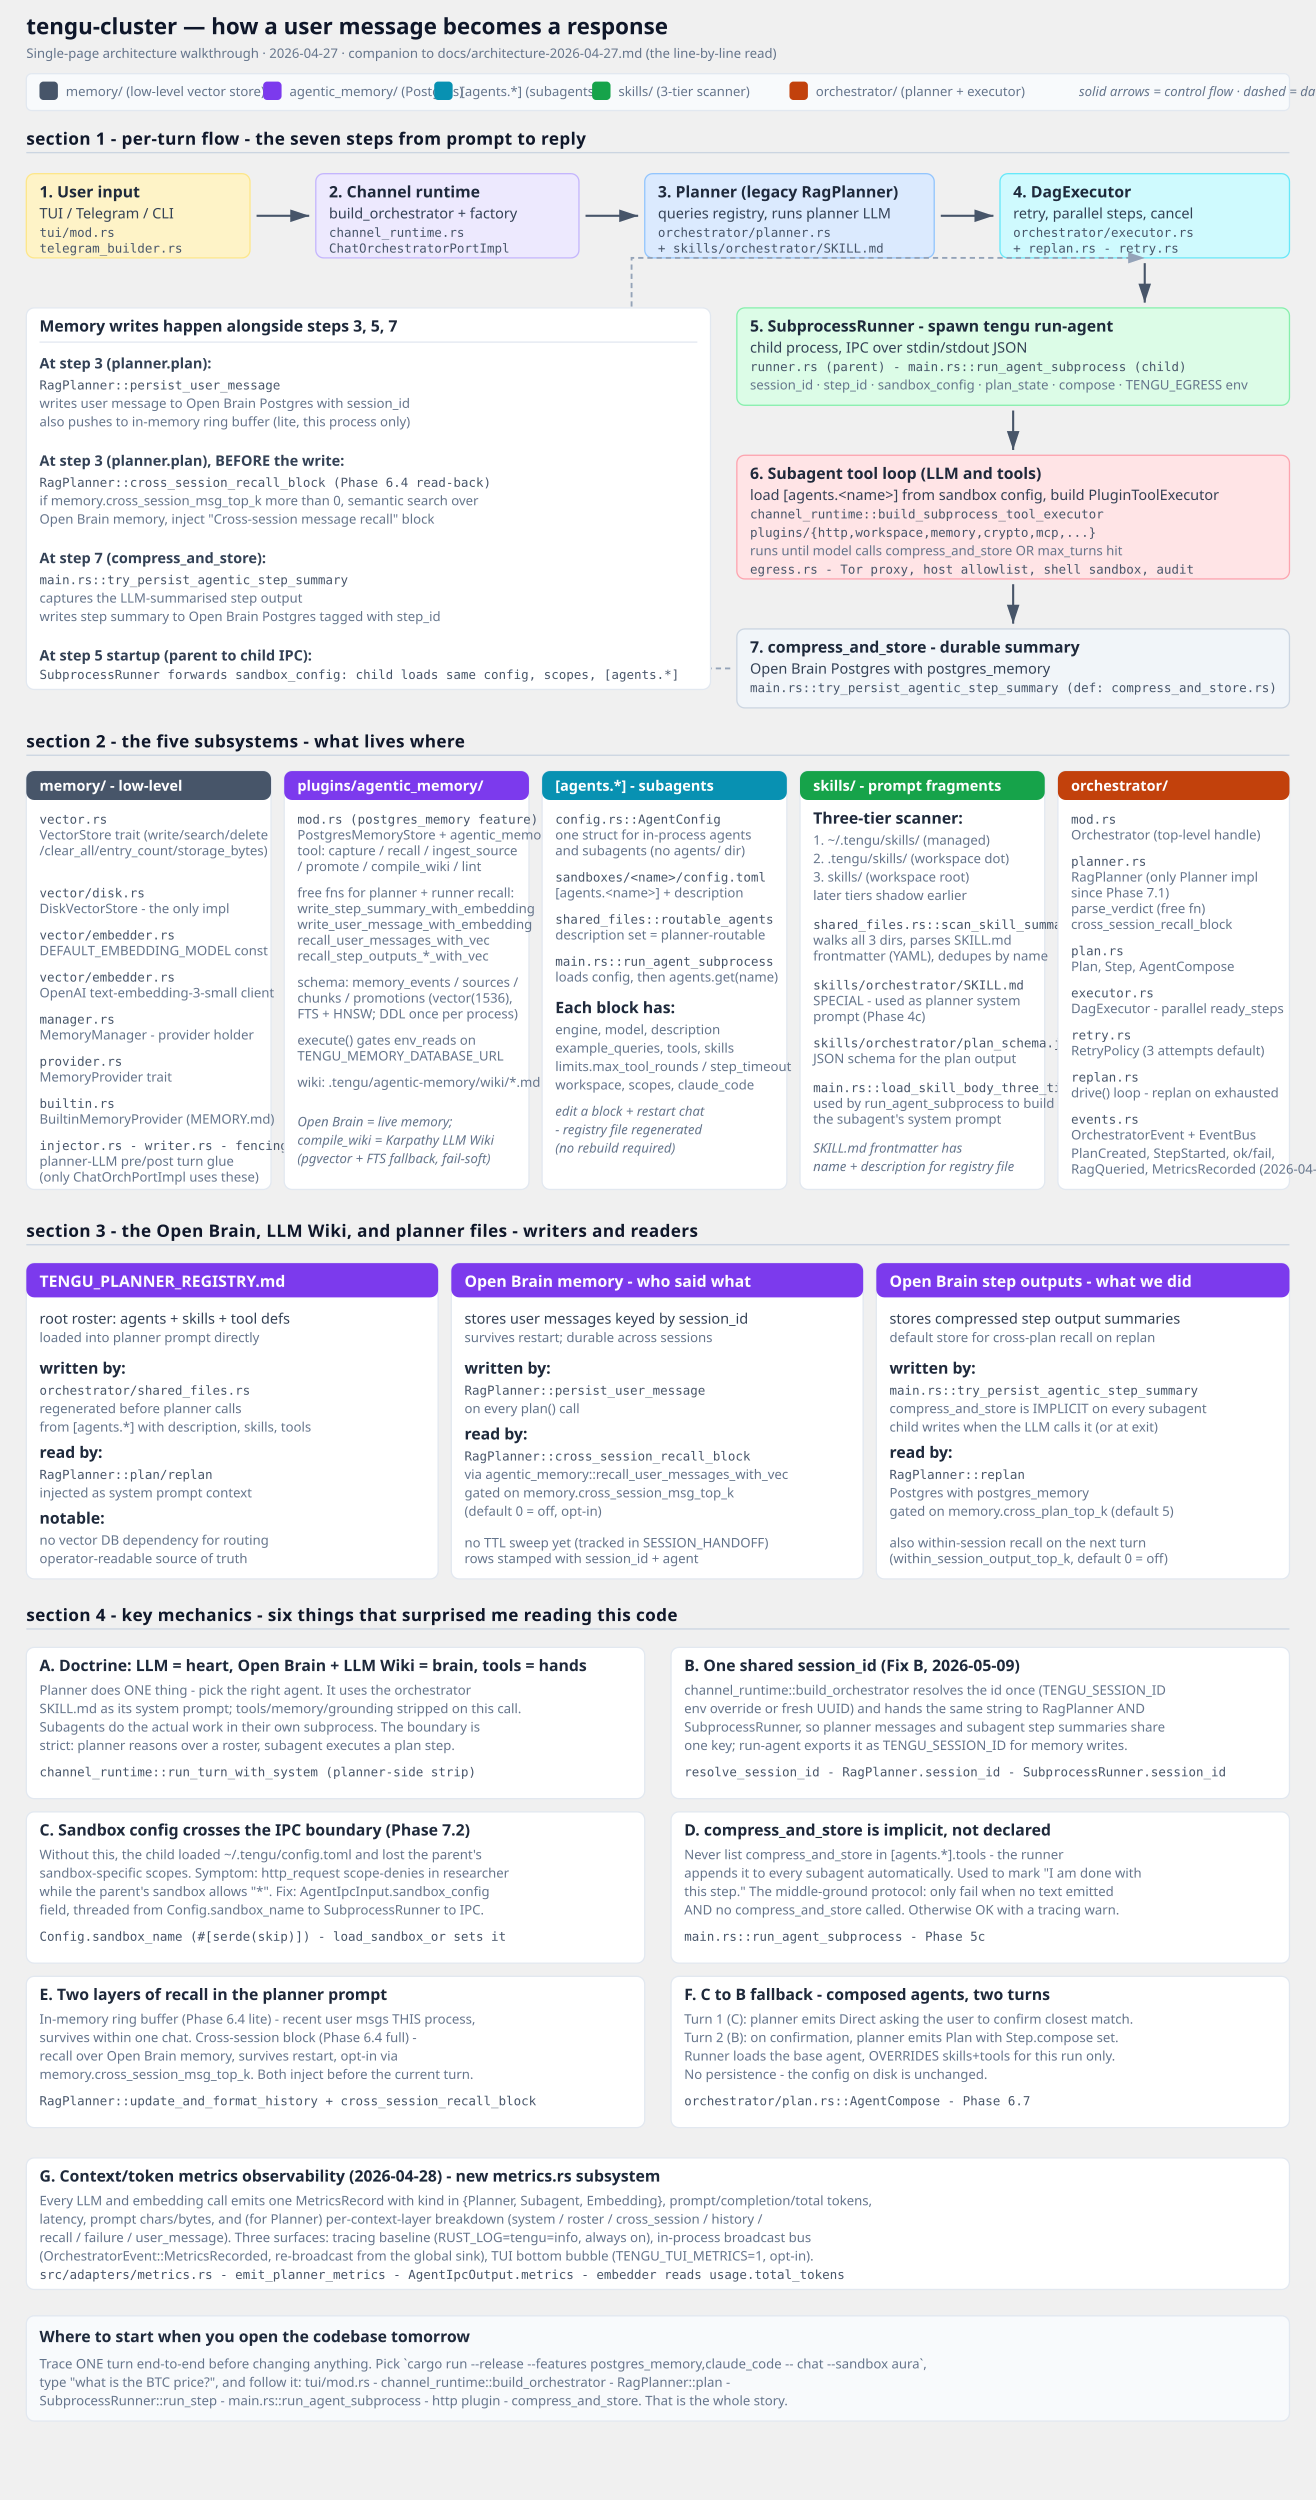
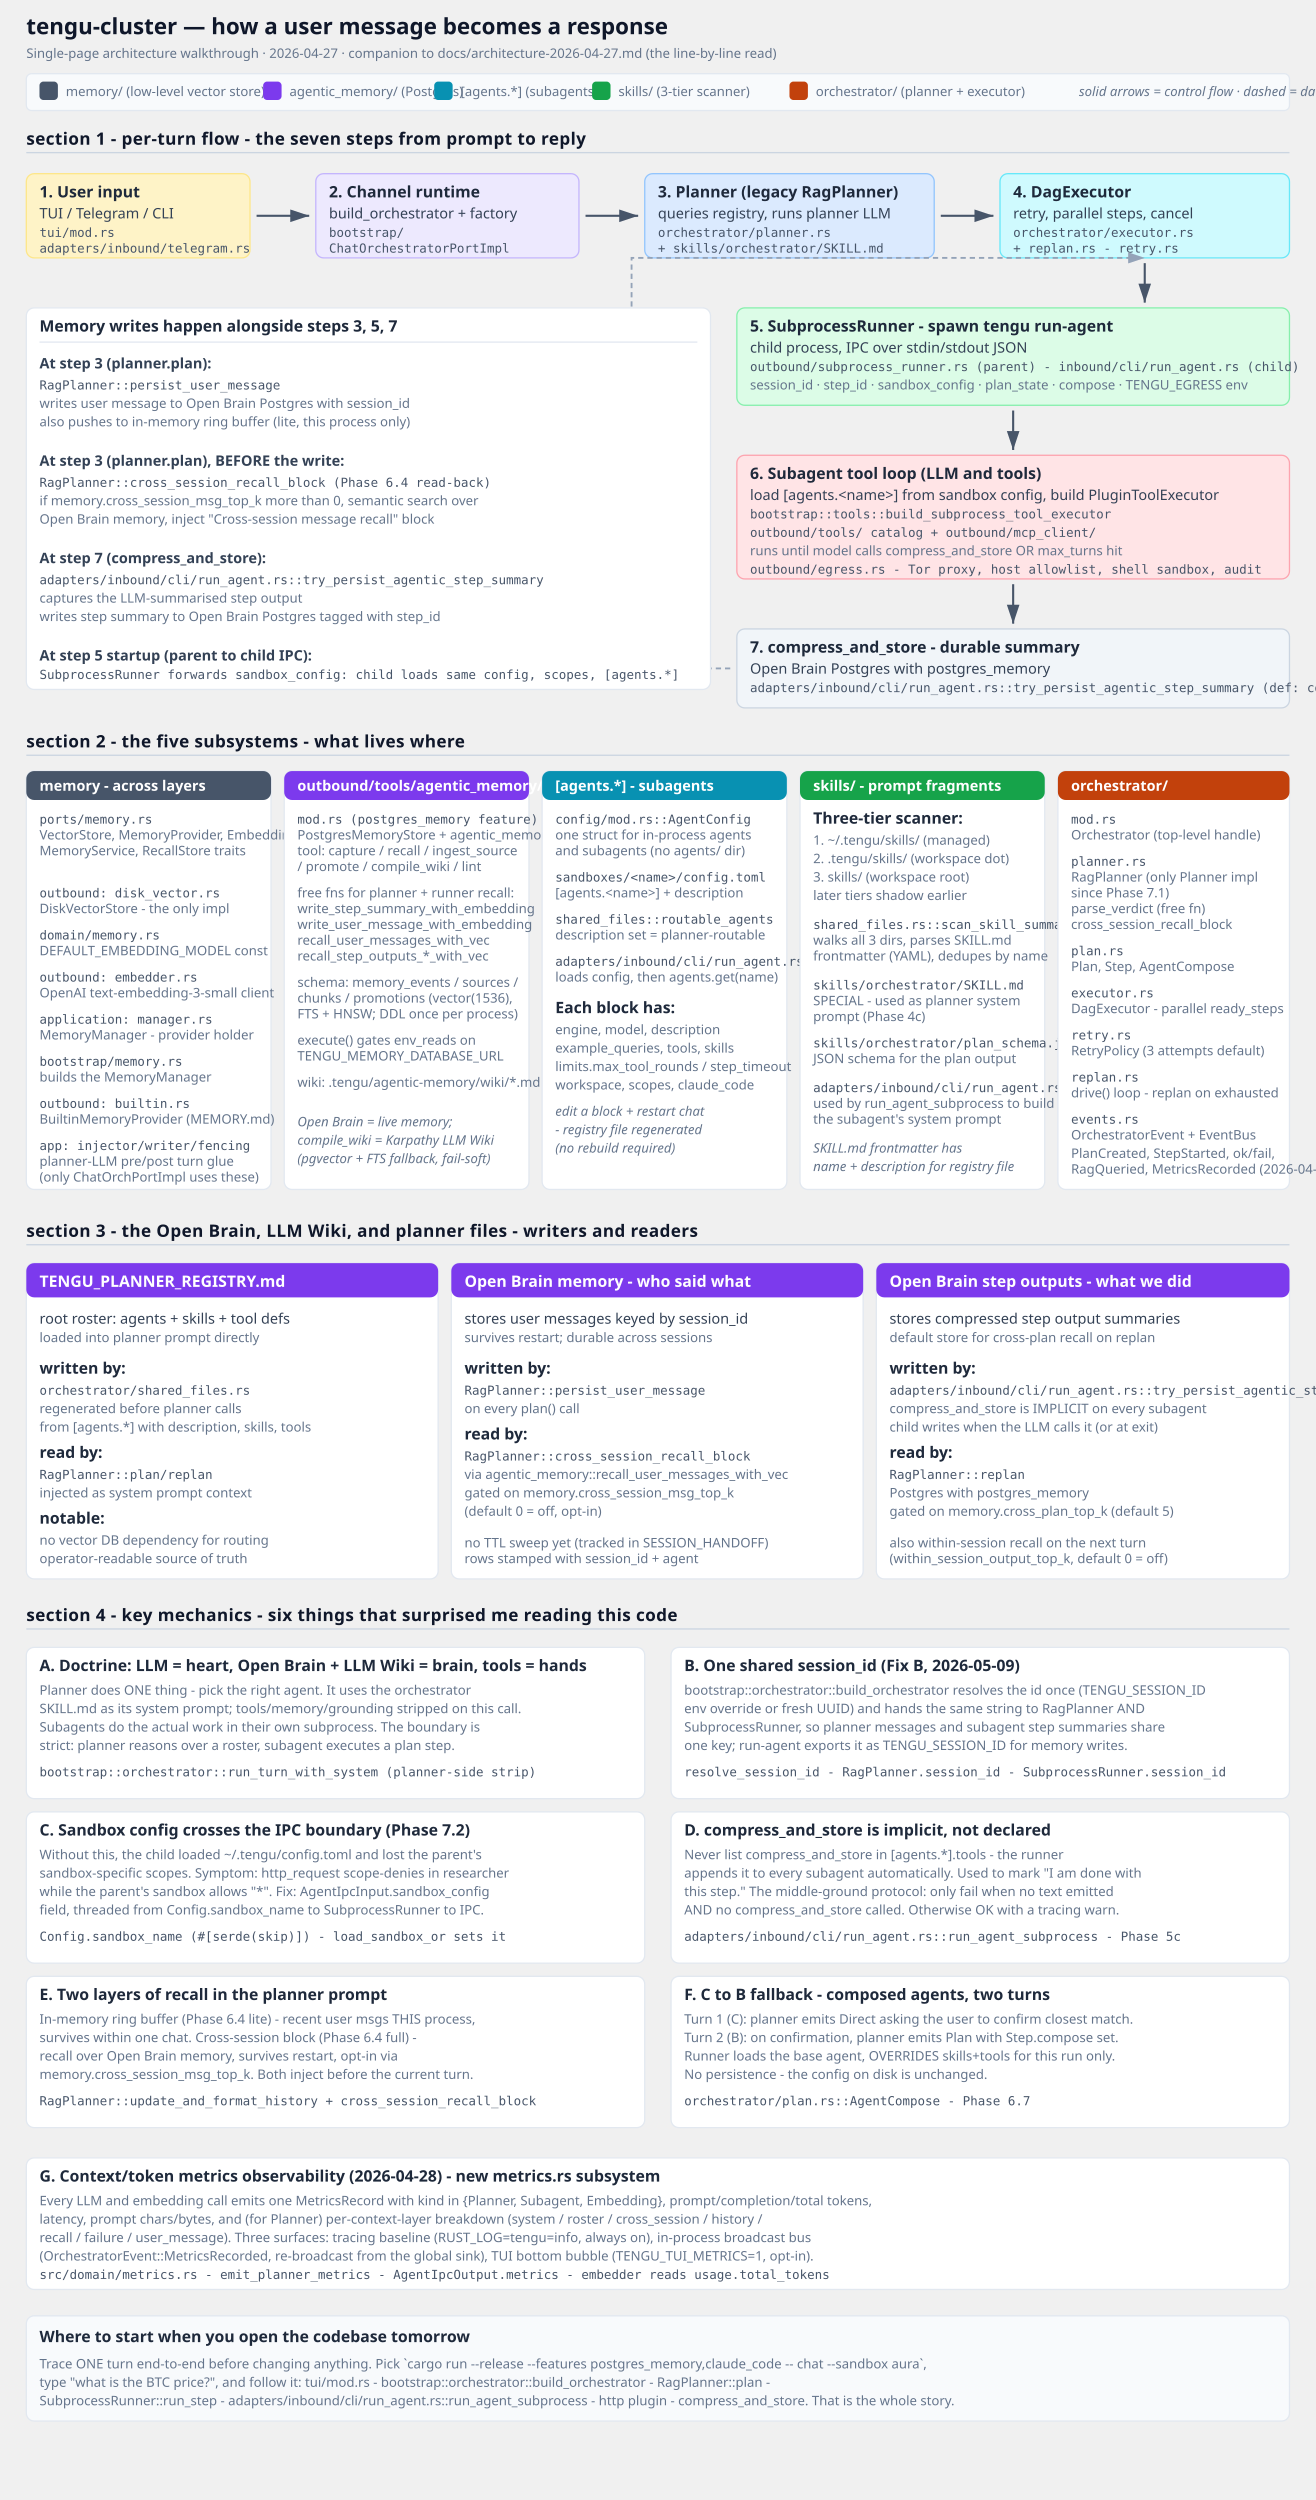
<svg xmlns="http://www.w3.org/2000/svg" viewBox="0 0 1000 1900" role="img" aria-labelledby="title desc" font-family="ui-sans-serif, system-ui, sans-serif">
  <style>
    .h1 { font-size: 17px; font-weight: 800; fill: #0f172a; }
    .h2 { font-size: 13px; font-weight: 700; fill: #0f172a; letter-spacing: .3px; text-transform: uppercase; }
    .h3 { font-size: 12px; font-weight: 700; fill: #1e293b; }
    .body { font-size: 11px; fill: #334155; }
    .small { font-size: 10px; fill: #64748b; }
    .mono { font-family: ui-monospace, SFMono-Regular, monospace; font-size: 10px; fill: #1e293b; }
    .file { font-family: ui-monospace, SFMono-Regular, monospace; font-size: 9.5px; fill: #475569; }
    .lane-user { fill: #fef3c7; stroke: #fde68a; }
    .lane-orch { fill: #ede9fe; stroke: #c4b5fd; }
    .lane-plan { fill: #dbeafe; stroke: #93c5fd; }
    .lane-exec { fill: #cffafe; stroke: #67e8f9; }
    .lane-sub  { fill: #dcfce7; stroke: #86efac; }
    .lane-tool { fill: #ffe4e6; stroke: #fda4af; }
    .lane-mem  { fill: #f1f5f9; stroke: #cbd5e1; }
    .pill-mem  { fill: #475569; }
    .pill-rag  { fill: #7c3aed; }
    .pill-agt  { fill: #0891b2; }
    .pill-skl  { fill: #16a34a; }
    .pill-orc  { fill: #c2410c; }
    .panel { fill: #ffffff; stroke: #e2e8f0; }
    .arrow { stroke: #475569; stroke-width: 1.6; fill: none; }
    .arrow-fat { stroke: #1e293b; stroke-width: 2.4; fill: none; }
    .arrow-dash { stroke: #94a3b8; stroke-width: 1.4; stroke-dasharray: 4 3; fill: none; }
  </style>
  <defs>
    <marker id="ah" markerWidth="10" markerHeight="10" refX="9" refY="3" orient="auto" markerUnits="strokeWidth">
      <path d="M0,0 L0,6 L9,3 z" fill="#475569" />
    </marker>
    <marker id="ah-fat" markerWidth="10" markerHeight="10" refX="9" refY="3" orient="auto" markerUnits="strokeWidth">
      <path d="M0,0 L0,6 L9,3 z" fill="#1e293b" />
    </marker>
    <marker id="ah-dash" markerWidth="10" markerHeight="10" refX="9" refY="3" orient="auto" markerUnits="strokeWidth">
      <path d="M0,0 L0,6 L9,3 z" fill="#94a3b8" />
    </marker>
  </defs>
  <text x="20" y="26" class="h1">tengu-cluster — how a user message becomes a response</text>
  <text x="20" y="44" class="small">Single-page architecture walkthrough · 2026-04-27 · companion to docs/architecture-2026-04-27.md (the line-by-line read)</text>
  <g transform="translate(20, 56)">
    <rect width="960" height="28" rx="4" fill="#f8fafc" stroke="#e2e8f0" />
    <rect x="10" y="6" width="14" height="14" rx="3" class="pill-mem" />
    <text x="30" y="17" class="small">memory/  (low-level vector store)</text>
    <rect x="180" y="6" width="14" height="14" rx="3" class="pill-rag" />
    <text x="200" y="17" class="small">agentic_memory/ (Postgres)</text>
    <rect x="310" y="6" width="14" height="14" rx="3" class="pill-agt" />
    <text x="330" y="17" class="small">[agents.*]  (subagents)</text>
    <rect x="430" y="6" width="14" height="14" rx="3" class="pill-skl" />
    <text x="450" y="17" class="small">skills/  (3-tier scanner)</text>
    <rect x="580" y="6" width="14" height="14" rx="3" class="pill-orc" />
    <text x="600" y="17" class="small">orchestrator/  (planner + executor)</text>
    <text x="800" y="17" class="small" font-style="italic">solid arrows = control flow · dashed = data flow</text>
  </g>
  <text x="20" y="110" class="h2">section 1 - per-turn flow - the seven steps from prompt to reply</text>
  <line x1="20" y1="116" x2="980" y2="116" stroke="#cbd5e1" />
  <g transform="translate(20, 132)">
    <rect width="170" height="64" rx="6" class="lane-user" />
    <text x="10" y="18" class="h3">1. User input</text>
    <text x="10" y="34" class="body">TUI / Telegram / CLI</text>
    <text x="10" y="48" class="file">tui/mod.rs</text>
-     <text x="10" y="60" class="file">telegram_builder.rs</text>
+     <text x="10" y="60" class="file">adapters/inbound/telegram.rs</text>
  </g>
  <path d="M 195 164 L 235 164" class="arrow" marker-end="url(#ah)" />
  <g transform="translate(240, 132)">
    <rect width="200" height="64" rx="6" class="lane-orch" />
    <text x="10" y="18" class="h3">2. Channel runtime</text>
    <text x="10" y="34" class="body">build_orchestrator + factory</text>
-     <text x="10" y="48" class="file">channel_runtime.rs</text>
+     <text x="10" y="48" class="file">bootstrap/</text>
    <text x="10" y="60" class="file">  ChatOrchestratorPortImpl</text>
  </g>
  <path d="M 445 164 L 485 164" class="arrow" marker-end="url(#ah)" />
  <g transform="translate(490, 132)">
    <rect width="220" height="64" rx="6" class="lane-plan" />
    <text x="10" y="18" class="h3">3. Planner (legacy RagPlanner)</text>
    <text x="10" y="34" class="body">queries registry, runs planner LLM</text>
    <text x="10" y="48" class="file">orchestrator/planner.rs</text>
    <text x="10" y="60" class="file">+ skills/orchestrator/SKILL.md</text>
  </g>
  <path d="M 715 164 L 755 164" class="arrow" marker-end="url(#ah)" />
  <g transform="translate(760, 132)">
    <rect width="220" height="64" rx="6" class="lane-exec" />
    <text x="10" y="18" class="h3">4. DagExecutor</text>
    <text x="10" y="34" class="body">retry, parallel steps, cancel</text>
    <text x="10" y="48" class="file">orchestrator/executor.rs</text>
    <text x="10" y="60" class="file">  + replan.rs - retry.rs</text>
  </g>
  <path d="M 870 200 L 870 230" class="arrow" marker-end="url(#ah)" />
  <g transform="translate(560, 234)">
    <rect width="420" height="74" rx="6" class="lane-sub" />
    <text x="10" y="18" class="h3">5. SubprocessRunner - spawn tengu run-agent</text>
    <text x="10" y="34" class="body">child process, IPC over stdin/stdout JSON</text>
-     <text x="10" y="48" class="file">runner.rs (parent) - main.rs::run_agent_subprocess (child)</text>
+     <text x="10" y="48" class="file">outbound/subprocess_runner.rs (parent) - inbound/cli/run_agent.rs (child)</text>
    <text x="10" y="62" class="small">session_id · step_id · sandbox_config · plan_state · compose · TENGU_EGRESS env</text>
  </g>
  <path d="M 770 312 L 770 342" class="arrow" marker-end="url(#ah)" />
  <g transform="translate(560, 346)">
    <rect width="420" height="94" rx="6" class="lane-tool" />
    <text x="10" y="18" class="h3">6. Subagent tool loop (LLM and tools)</text>
    <text x="10" y="34" class="body">load [agents.&lt;name&gt;] from sandbox config, build PluginToolExecutor</text>
-     <text x="10" y="48" class="file">channel_runtime::build_subprocess_tool_executor</text>
-     <text x="10" y="62" class="file">plugins/{http,workspace,memory,crypto,mcp,...}</text>
+     <text x="10" y="48" class="file">bootstrap::tools::build_subprocess_tool_executor</text>
+     <text x="10" y="62" class="file">outbound/tools/ catalog + outbound/mcp_client/</text>
    <text x="10" y="76" class="small">runs until model calls compress_and_store OR max_turns hit</text>
-     <text x="10" y="90" class="file">egress.rs - Tor proxy, host allowlist, shell sandbox, audit</text>
+     <text x="10" y="90" class="file">outbound/egress.rs - Tor proxy, host allowlist, shell sandbox, audit</text>
  </g>
  <path d="M 770 444 L 770 474" class="arrow" marker-end="url(#ah)" />
  <g transform="translate(560, 478)">
    <rect width="420" height="60" rx="6" class="lane-mem" />
    <text x="10" y="18" class="h3">7. compress_and_store - durable summary</text>
    <text x="10" y="34" class="body">Open Brain Postgres with postgres_memory</text>
-     <text x="10" y="48" class="file">main.rs::try_persist_agentic_step_summary (def: compress_and_store.rs)</text>
+     <text x="10" y="48" class="file">adapters/inbound/cli/run_agent.rs::try_persist_agentic_step_summary (def: compress_and_store.rs)</text>
  </g>
  <path d="M 555 508 L 480 508 L 480 196 L 870 196" class="arrow-dash" marker-end="url(#ah-dash)" />
  <text x="200" y="490" class="small" font-style="italic">step output flows back to DagExecutor; replan triggered if step exhausted</text>
  <g transform="translate(20, 234)">
    <rect width="520" height="290" rx="6" class="panel" />
    <text x="10" y="18" class="h3">Memory writes happen alongside steps 3, 5, 7</text>
    <line x1="10" y1="26" x2="510" y2="26" stroke="#e2e8f0" />
    <text x="10" y="46" class="body" font-weight="600">At step 3 (planner.plan):</text>
    <text x="10" y="62" class="file">RagPlanner::persist_user_message</text>
    <text x="10" y="76" class="small">writes user message to Open Brain Postgres with session_id</text>
    <text x="10" y="90" class="small">also pushes to in-memory ring buffer (lite, this process only)</text>
    <text x="10" y="120" class="body" font-weight="600">At step 3 (planner.plan), BEFORE the write:</text>
    <text x="10" y="136" class="file">RagPlanner::cross_session_recall_block (Phase 6.4 read-back)</text>
    <text x="10" y="150" class="small">if memory.cross_session_msg_top_k more than 0, semantic search over</text>
    <text x="10" y="164" class="small">Open Brain memory, inject "Cross-session message recall" block</text>
    <text x="10" y="194" class="body" font-weight="600">At step 7 (compress_and_store):</text>
-     <text x="10" y="210" class="file">main.rs::try_persist_agentic_step_summary</text>
+     <text x="10" y="210" class="file">adapters/inbound/cli/run_agent.rs::try_persist_agentic_step_summary</text>
    <text x="10" y="224" class="small">captures the LLM-summarised step output</text>
    <text x="10" y="238" class="small">writes step summary to Open Brain Postgres tagged with step_id</text>
    <text x="10" y="268" class="body" font-weight="600">At step 5 startup (parent to child IPC):</text>
    <text x="10" y="282" class="file">SubprocessRunner forwards sandbox_config: child loads same config, scopes, [agents.*]</text>
  </g>
  <text x="20" y="568" class="h2">section 2 - the five subsystems - what lives where</text>
  <line x1="20" y1="574" x2="980" y2="574" stroke="#cbd5e1" />
  <g transform="translate(20, 586)">
    <rect width="186" height="318" rx="6" class="panel" />
    <rect x="0" y="0" width="186" height="22" rx="6" class="pill-mem" />
-     <text x="10" y="15" font-size="11" font-weight="700" fill="#fff">memory/  -  low-level</text>
-     <text x="10" y="40" class="file">vector.rs</text>
-     <text x="10" y="52" class="small">VectorStore trait (write/search/delete</text>
-     <text x="10" y="64" class="small">/clear_all/entry_count/storage_bytes)</text>
-     <text x="10" y="96" class="file">vector/disk.rs</text>
+     <text x="10" y="15" font-size="11" font-weight="700" fill="#fff">memory  -  across layers</text>
+     <text x="10" y="40" class="file">ports/memory.rs</text>
+     <text x="10" y="52" class="small">VectorStore, MemoryProvider, Embedding,</text>
+     <text x="10" y="64" class="small">MemoryService, RecallStore traits</text>
+     <text x="10" y="96" class="file">outbound: disk_vector.rs</text>
    <text x="10" y="108" class="small">DiskVectorStore - the only impl</text>
-     <text x="10" y="128" class="file">vector/embedder.rs</text>
+     <text x="10" y="128" class="file">domain/memory.rs</text>
    <text x="10" y="140" class="small">DEFAULT_EMBEDDING_MODEL const</text>
-     <text x="10" y="160" class="file">vector/embedder.rs</text>
+     <text x="10" y="160" class="file">outbound: embedder.rs</text>
    <text x="10" y="172" class="small">OpenAI text-embedding-3-small client</text>
-     <text x="10" y="192" class="file">manager.rs</text>
+     <text x="10" y="192" class="file">application: manager.rs</text>
    <text x="10" y="204" class="small">MemoryManager - provider holder</text>
-     <text x="10" y="224" class="file">provider.rs</text>
-     <text x="10" y="236" class="small">MemoryProvider trait</text>
-     <text x="10" y="256" class="file">builtin.rs</text>
+     <text x="10" y="224" class="file">bootstrap/memory.rs</text>
+     <text x="10" y="236" class="small">builds the MemoryManager</text>
+     <text x="10" y="256" class="file">outbound: builtin.rs</text>
    <text x="10" y="268" class="small">BuiltinMemoryProvider (MEMORY.md)</text>
-     <text x="10" y="288" class="file">injector.rs - writer.rs - fencing.rs</text>
+     <text x="10" y="288" class="file">app: injector/writer/fencing</text>
    <text x="10" y="300" class="small">planner-LLM pre/post turn glue</text>
    <text x="10" y="312" class="small">(only ChatOrchPortImpl uses these)</text>
  </g>
  <g transform="translate(216, 586)">
    <rect width="186" height="318" rx="6" class="panel" />
    <rect x="0" y="0" width="186" height="22" rx="6" class="pill-rag" />
-     <text x="10" y="15" font-size="11" font-weight="700" fill="#fff">plugins/agentic_memory/</text>
+     <text x="10" y="15" font-size="11" font-weight="700" fill="#fff">outbound/tools/agentic_memory/</text>
    <text x="10" y="40" class="file">mod.rs  (postgres_memory feature)</text>
    <text x="10" y="52" class="small">PostgresMemoryStore + agentic_memory</text>
    <text x="10" y="64" class="small">tool: capture / recall / ingest_source</text>
    <text x="10" y="76" class="small">/ promote / compile_wiki / lint</text>
    <text x="10" y="96" class="small">free fns for planner + runner recall:</text>
    <text x="10" y="108" class="small">write_step_summary_with_embedding</text>
    <text x="10" y="120" class="small">write_user_message_with_embedding</text>
    <text x="10" y="132" class="small">recall_user_messages_with_vec</text>
    <text x="10" y="144" class="small">recall_step_outputs_*_with_vec</text>
    <text x="10" y="164" class="small">schema: memory_events / sources /</text>
    <text x="10" y="176" class="small">chunks / promotions (vector(1536),</text>
    <text x="10" y="188" class="small">FTS + HNSW; DDL once per process)</text>
    <text x="10" y="208" class="small">execute() gates env_reads on</text>
    <text x="10" y="220" class="small">TENGU_MEMORY_DATABASE_URL</text>
    <text x="10" y="240" class="small">wiki: .tengu/agentic-memory/wiki/*.md</text>
    <text x="10" y="270" class="small" font-style="italic">Open Brain = live memory;</text>
    <text x="10" y="284" class="small" font-style="italic">compile_wiki = Karpathy LLM Wiki</text>
    <text x="10" y="298" class="small" font-style="italic">(pgvector + FTS fallback, fail-soft)</text>
  </g>
  <g transform="translate(412, 586)">
    <rect width="186" height="318" rx="6" class="panel" />
    <rect x="0" y="0" width="186" height="22" rx="6" class="pill-agt" />
    <text x="10" y="15" font-size="11" font-weight="700" fill="#fff">[agents.*]  -  subagents</text>
-     <text x="10" y="40" class="file">config.rs::AgentConfig</text>
+     <text x="10" y="40" class="file">config/mod.rs::AgentConfig</text>
    <text x="10" y="52" class="small">one struct for in-process agents</text>
    <text x="10" y="64" class="small">and subagents (no agents/ dir)</text>
    <text x="10" y="84" class="file">sandboxes/&lt;name&gt;/config.toml</text>
    <text x="10" y="96" class="small">[agents.&lt;name&gt;] + description</text>
    <text x="10" y="116" class="file">shared_files::routable_agents</text>
    <text x="10" y="128" class="small">description set = planner-routable</text>
-     <text x="10" y="148" class="file">main.rs::run_agent_subprocess</text>
+     <text x="10" y="148" class="file">adapters/inbound/cli/run_agent.rs::run_agent_subprocess</text>
    <text x="10" y="160" class="small">loads config, then agents.get(name)</text>
    <text x="10" y="184" class="h3">Each block has:</text>
    <text x="10" y="200" class="small">engine, model, description</text>
    <text x="10" y="214" class="small">example_queries, tools, skills</text>
    <text x="10" y="228" class="small">limits.max_tool_rounds / step_timeout</text>
    <text x="10" y="242" class="small">workspace, scopes, claude_code</text>
    <text x="10" y="262" class="small" font-style="italic">edit a block + restart chat</text>
    <text x="10" y="276" class="small" font-style="italic">- registry file regenerated</text>
    <text x="10" y="290" class="small" font-style="italic">(no rebuild required)</text>
  </g>
  <g transform="translate(608, 586)">
    <rect width="186" height="318" rx="6" class="panel" />
    <rect x="0" y="0" width="186" height="22" rx="6" class="pill-skl" />
    <text x="10" y="15" font-size="11" font-weight="700" fill="#fff">skills/  -  prompt fragments</text>
    <text x="10" y="40" class="h3">Three-tier scanner:</text>
    <text x="10" y="56" class="small">1. ~/.tengu/skills/   (managed)</text>
    <text x="10" y="70" class="small">2. .tengu/skills/      (workspace dot)</text>
    <text x="10" y="84" class="small">3. skills/             (workspace root)</text>
    <text x="10" y="98" class="small">  later tiers shadow earlier</text>
    <text x="10" y="120" class="file">shared_files.rs::scan_skill_summaries</text>
    <text x="10" y="132" class="small">walks all 3 dirs, parses SKILL.md</text>
    <text x="10" y="144" class="small">frontmatter (YAML), dedupes by name</text>
    <text x="10" y="166" class="file">skills/orchestrator/SKILL.md</text>
    <text x="10" y="178" class="small">SPECIAL - used as planner system</text>
    <text x="10" y="190" class="small">prompt (Phase 4c)</text>
    <text x="10" y="210" class="file">skills/orchestrator/plan_schema.json</text>
    <text x="10" y="222" class="small">JSON schema for the plan output</text>
-     <text x="10" y="244" class="file">main.rs::load_skill_body_three_tier</text>
+     <text x="10" y="244" class="file">adapters/inbound/cli/run_agent.rs::load_skill_body_three_tier</text>
    <text x="10" y="256" class="small">used by run_agent_subprocess to build</text>
    <text x="10" y="268" class="small">the subagent's system prompt</text>
    <text x="10" y="290" class="small" font-style="italic">SKILL.md frontmatter has</text>
    <text x="10" y="304" class="small" font-style="italic">name + description for registry file</text>
  </g>
  <g transform="translate(804, 586)">
    <rect width="176" height="318" rx="6" class="panel" />
    <rect x="0" y="0" width="176" height="22" rx="6" class="pill-orc" />
    <text x="10" y="15" font-size="11" font-weight="700" fill="#fff">orchestrator/</text>
    <text x="10" y="40" class="file">mod.rs</text>
    <text x="10" y="52" class="small">Orchestrator (top-level handle)</text>
    <text x="10" y="72" class="file">planner.rs</text>
    <text x="10" y="84" class="small">RagPlanner (only Planner impl</text>
    <text x="10" y="96" class="small">since Phase 7.1)</text>
    <text x="10" y="108" class="small">parse_verdict (free fn)</text>
    <text x="10" y="120" class="small">cross_session_recall_block</text>
    <text x="10" y="140" class="file">plan.rs</text>
    <text x="10" y="152" class="small">Plan, Step, AgentCompose</text>
    <text x="10" y="172" class="file">executor.rs</text>
    <text x="10" y="184" class="small">DagExecutor - parallel ready_steps</text>
    <text x="10" y="204" class="file">retry.rs</text>
    <text x="10" y="216" class="small">RetryPolicy (3 attempts default)</text>
    <text x="10" y="236" class="file">replan.rs</text>
    <text x="10" y="248" class="small">drive() loop - replan on exhausted</text>
    <text x="10" y="268" class="file">events.rs</text>
    <text x="10" y="280" class="small">OrchestratorEvent + EventBus</text>
    <text x="10" y="294" class="small">PlanCreated, StepStarted, ok/fail,</text>
    <text x="10" y="306" class="small">RagQueried, MetricsRecorded (2026-04-28)</text>
  </g>
  <text x="20" y="940" class="h2">section 3 - the Open Brain, LLM Wiki, and planner files - writers and readers</text>
  <line x1="20" y1="946" x2="980" y2="946" stroke="#cbd5e1" />
  <g transform="translate(20, 960)">
    <rect width="313" height="240" rx="6" class="panel" />
    <rect x="0" y="0" width="313" height="26" rx="6" class="pill-rag" />
    <text x="10" y="18" font-size="12" font-weight="700" fill="#fff">TENGU_PLANNER_REGISTRY.md</text>
    <text x="10" y="46" class="body">root roster: agents + skills + tool defs</text>
    <text x="10" y="60" class="small">loaded into planner prompt directly</text>
    <text x="10" y="84" class="h3">written by:</text>
    <text x="10" y="100" class="file">orchestrator/shared_files.rs</text>
    <text x="10" y="114" class="small">  regenerated before planner calls</text>
    <text x="10" y="128" class="small">  from [agents.*] with description, skills, tools</text>
    <text x="10" y="148" class="h3">read by:</text>
    <text x="10" y="164" class="file">RagPlanner::plan/replan</text>
    <text x="10" y="178" class="small">  injected as system prompt context</text>
    <text x="10" y="198" class="h3">notable:</text>
    <text x="10" y="214" class="small">no vector DB dependency for routing</text>
    <text x="10" y="228" class="small">operator-readable source of truth</text>
  </g>
  <g transform="translate(343, 960)">
    <rect width="313" height="240" rx="6" class="panel" />
    <rect x="0" y="0" width="313" height="26" rx="6" class="pill-rag" />
    <text x="10" y="18" font-size="12" font-weight="700" fill="#fff">Open Brain memory - who said what</text>
    <text x="10" y="46" class="body">stores user messages keyed by session_id</text>
    <text x="10" y="60" class="small">survives restart; durable across sessions</text>
    <text x="10" y="84" class="h3">written by:</text>
    <text x="10" y="100" class="file">RagPlanner::persist_user_message</text>
    <text x="10" y="114" class="small">  on every plan() call</text>
    <text x="10" y="134" class="h3">read by:</text>
    <text x="10" y="150" class="file">RagPlanner::cross_session_recall_block</text>
    <text x="10" y="164" class="small">  via agentic_memory::recall_user_messages_with_vec</text>
    <text x="10" y="178" class="small">  gated on memory.cross_session_msg_top_k</text>
    <text x="10" y="192" class="small">  (default 0 = off, opt-in)</text>
    <text x="10" y="216" class="small">no TTL sweep yet (tracked in SESSION_HANDOFF)</text>
    <text x="10" y="228" class="small">rows stamped with session_id + agent</text>
  </g>
  <g transform="translate(666, 960)">
    <rect width="314" height="240" rx="6" class="panel" />
    <rect x="0" y="0" width="314" height="26" rx="6" class="pill-rag" />
    <text x="10" y="18" font-size="12" font-weight="700" fill="#fff">Open Brain step outputs - what we did</text>
    <text x="10" y="46" class="body">stores compressed step output summaries</text>
    <text x="10" y="60" class="small">default store for cross-plan recall on replan</text>
    <text x="10" y="84" class="h3">written by:</text>
-     <text x="10" y="100" class="file">main.rs::try_persist_agentic_step_summary</text>
+     <text x="10" y="100" class="file">adapters/inbound/cli/run_agent.rs::try_persist_agentic_step_summary</text>
    <text x="10" y="114" class="small">  compress_and_store is IMPLICIT on every subagent</text>
    <text x="10" y="128" class="small">  child writes when the LLM calls it (or at exit)</text>
    <text x="10" y="148" class="h3">read by:</text>
    <text x="10" y="164" class="file">RagPlanner::replan</text>
    <text x="10" y="178" class="small">  Postgres with postgres_memory</text>
    <text x="10" y="192" class="small">  gated on memory.cross_plan_top_k (default 5)</text>
    <text x="10" y="216" class="small">also within-session recall on the next turn</text>
    <text x="10" y="228" class="small">(within_session_output_top_k, default 0 = off)</text>
  </g>
  <text x="20" y="1232" class="h2">section 4 - key mechanics - six things that surprised me reading this code</text>
  <line x1="20" y1="1238" x2="980" y2="1238" stroke="#cbd5e1" />
  <g transform="translate(20, 1252)">
    <rect width="470" height="115" rx="6" class="panel" />
    <text x="10" y="18" class="h3">A. Doctrine: LLM = heart, Open Brain + LLM Wiki = brain, tools = hands</text>
    <text x="10" y="36" class="small">Planner does ONE thing - pick the right agent. It uses the orchestrator</text>
    <text x="10" y="50" class="small">SKILL.md as its system prompt; tools/memory/grounding stripped on this call.</text>
    <text x="10" y="64" class="small">Subagents do the actual work in their own subprocess. The boundary is</text>
    <text x="10" y="78" class="small">strict: planner reasons over a roster, subagent executes a plan step.</text>
-     <text x="10" y="98" class="file">channel_runtime::run_turn_with_system  (planner-side strip)</text>
+     <text x="10" y="98" class="file">bootstrap::orchestrator::run_turn_with_system  (planner-side strip)</text>
  </g>
  <g transform="translate(510, 1252)">
    <rect width="470" height="115" rx="6" class="panel" />
    <text x="10" y="18" class="h3">B. One shared session_id (Fix B, 2026-05-09)</text>
-     <text x="10" y="36" class="small">channel_runtime::build_orchestrator resolves the id once (TENGU_SESSION_ID</text>
+     <text x="10" y="36" class="small">bootstrap::orchestrator::build_orchestrator resolves the id once (TENGU_SESSION_ID</text>
    <text x="10" y="50" class="small">env override or fresh UUID) and hands the same string to RagPlanner AND</text>
    <text x="10" y="64" class="small">SubprocessRunner, so planner messages and subagent step summaries share</text>
    <text x="10" y="78" class="small">one key; run-agent exports it as TENGU_SESSION_ID for memory writes.</text>
    <text x="10" y="98" class="file">resolve_session_id  -  RagPlanner.session_id  -  SubprocessRunner.session_id</text>
  </g>
  <g transform="translate(20, 1377)">
    <rect width="470" height="115" rx="6" class="panel" />
    <text x="10" y="18" class="h3">C. Sandbox config crosses the IPC boundary (Phase 7.2)</text>
    <text x="10" y="36" class="small">Without this, the child loaded ~/.tengu/config.toml and lost the parent's</text>
    <text x="10" y="50" class="small">sandbox-specific scopes. Symptom: http_request scope-denies in researcher</text>
    <text x="10" y="64" class="small">while the parent's sandbox allows "*". Fix: AgentIpcInput.sandbox_config</text>
    <text x="10" y="78" class="small">field, threaded from Config.sandbox_name to SubprocessRunner to IPC.</text>
    <text x="10" y="98" class="file">Config.sandbox_name (#[serde(skip)])  -  load_sandbox_or sets it</text>
  </g>
  <g transform="translate(510, 1377)">
    <rect width="470" height="115" rx="6" class="panel" />
    <text x="10" y="18" class="h3">D. compress_and_store is implicit, not declared</text>
    <text x="10" y="36" class="small">Never list compress_and_store in [agents.*].tools - the runner</text>
    <text x="10" y="50" class="small">appends it to every subagent automatically. Used to mark "I am done with</text>
    <text x="10" y="64" class="small">this step." The middle-ground protocol: only fail when no text emitted</text>
    <text x="10" y="78" class="small">AND no compress_and_store called. Otherwise OK with a tracing warn.</text>
-     <text x="10" y="98" class="file">main.rs::run_agent_subprocess  -  Phase 5c</text>
+     <text x="10" y="98" class="file">adapters/inbound/cli/run_agent.rs::run_agent_subprocess  -  Phase 5c</text>
  </g>
  <g transform="translate(20, 1502)">
    <rect width="470" height="115" rx="6" class="panel" />
    <text x="10" y="18" class="h3">E. Two layers of recall in the planner prompt</text>
    <text x="10" y="36" class="small">In-memory ring buffer (Phase 6.4 lite) - recent user msgs THIS process,</text>
    <text x="10" y="50" class="small">survives within one chat. Cross-session block (Phase 6.4 full) -</text>
    <text x="10" y="64" class="small">recall over Open Brain memory, survives restart, opt-in via</text>
    <text x="10" y="78" class="small">memory.cross_session_msg_top_k. Both inject before the current turn.</text>
    <text x="10" y="98" class="file">RagPlanner::update_and_format_history  +  cross_session_recall_block</text>
  </g>
  <g transform="translate(510, 1502)">
    <rect width="470" height="115" rx="6" class="panel" />
    <text x="10" y="18" class="h3">F. C to B fallback - composed agents, two turns</text>
    <text x="10" y="36" class="small">Turn 1 (C): planner emits Direct asking the user to confirm closest match.</text>
    <text x="10" y="50" class="small">Turn 2 (B): on confirmation, planner emits Plan with Step.compose set.</text>
    <text x="10" y="64" class="small">Runner loads the base agent, OVERRIDES skills+tools for this run only.</text>
    <text x="10" y="78" class="small">No persistence - the config on disk is unchanged.</text>
    <text x="10" y="98" class="file">orchestrator/plan.rs::AgentCompose  -  Phase 6.7</text>
  </g>
  <g transform="translate(20, 1640)">
    <rect width="960" height="100" rx="6" class="panel" />
    <text x="10" y="18" class="h3">G. Context/token metrics observability (2026-04-28) - new metrics.rs subsystem</text>
    <text x="10" y="36" class="small">Every LLM and embedding call emits one MetricsRecord with kind in {Planner, Subagent, Embedding}, prompt/completion/total tokens,</text>
    <text x="10" y="50" class="small">latency, prompt chars/bytes, and (for Planner) per-context-layer breakdown (system / roster / cross_session / history /</text>
    <text x="10" y="64" class="small">recall / failure / user_message). Three surfaces: tracing baseline (RUST_LOG=tengu=info, always on), in-process broadcast bus</text>
    <text x="10" y="78" class="small">(OrchestratorEvent::MetricsRecorded, re-broadcast from the global sink), TUI bottom bubble (TENGU_TUI_METRICS=1, opt-in).</text>
-     <text x="10" y="92" class="file">src/adapters/metrics.rs  -  emit_planner_metrics  -  AgentIpcOutput.metrics  -  embedder reads usage.total_tokens</text>
+     <text x="10" y="92" class="file">src/domain/metrics.rs  -  emit_planner_metrics  -  AgentIpcOutput.metrics  -  embedder reads usage.total_tokens</text>
  </g>
  <g transform="translate(20, 1760)">
    <rect width="960" height="80" rx="6" fill="#f8fafc" stroke="#e2e8f0" />
    <text x="10" y="20" class="h3">Where to start when you open the codebase tomorrow</text>
    <text x="10" y="40" class="small">Trace ONE turn end-to-end before changing anything. Pick `cargo run --release --features postgres_memory,claude_code -- chat --sandbox aura`,</text>
-     <text x="10" y="54" class="small">type "what is the BTC price?", and follow it: tui/mod.rs - channel_runtime::build_orchestrator - RagPlanner::plan -</text>
-     <text x="10" y="68" class="small">SubprocessRunner::run_step - main.rs::run_agent_subprocess - http plugin - compress_and_store. That is the whole story.</text>
+     <text x="10" y="54" class="small">type "what is the BTC price?", and follow it: tui/mod.rs - bootstrap::orchestrator::build_orchestrator - RagPlanner::plan -</text>
+     <text x="10" y="68" class="small">SubprocessRunner::run_step - adapters/inbound/cli/run_agent.rs::run_agent_subprocess - http plugin - compress_and_store. That is the whole story.</text>
  </g>
</svg>
